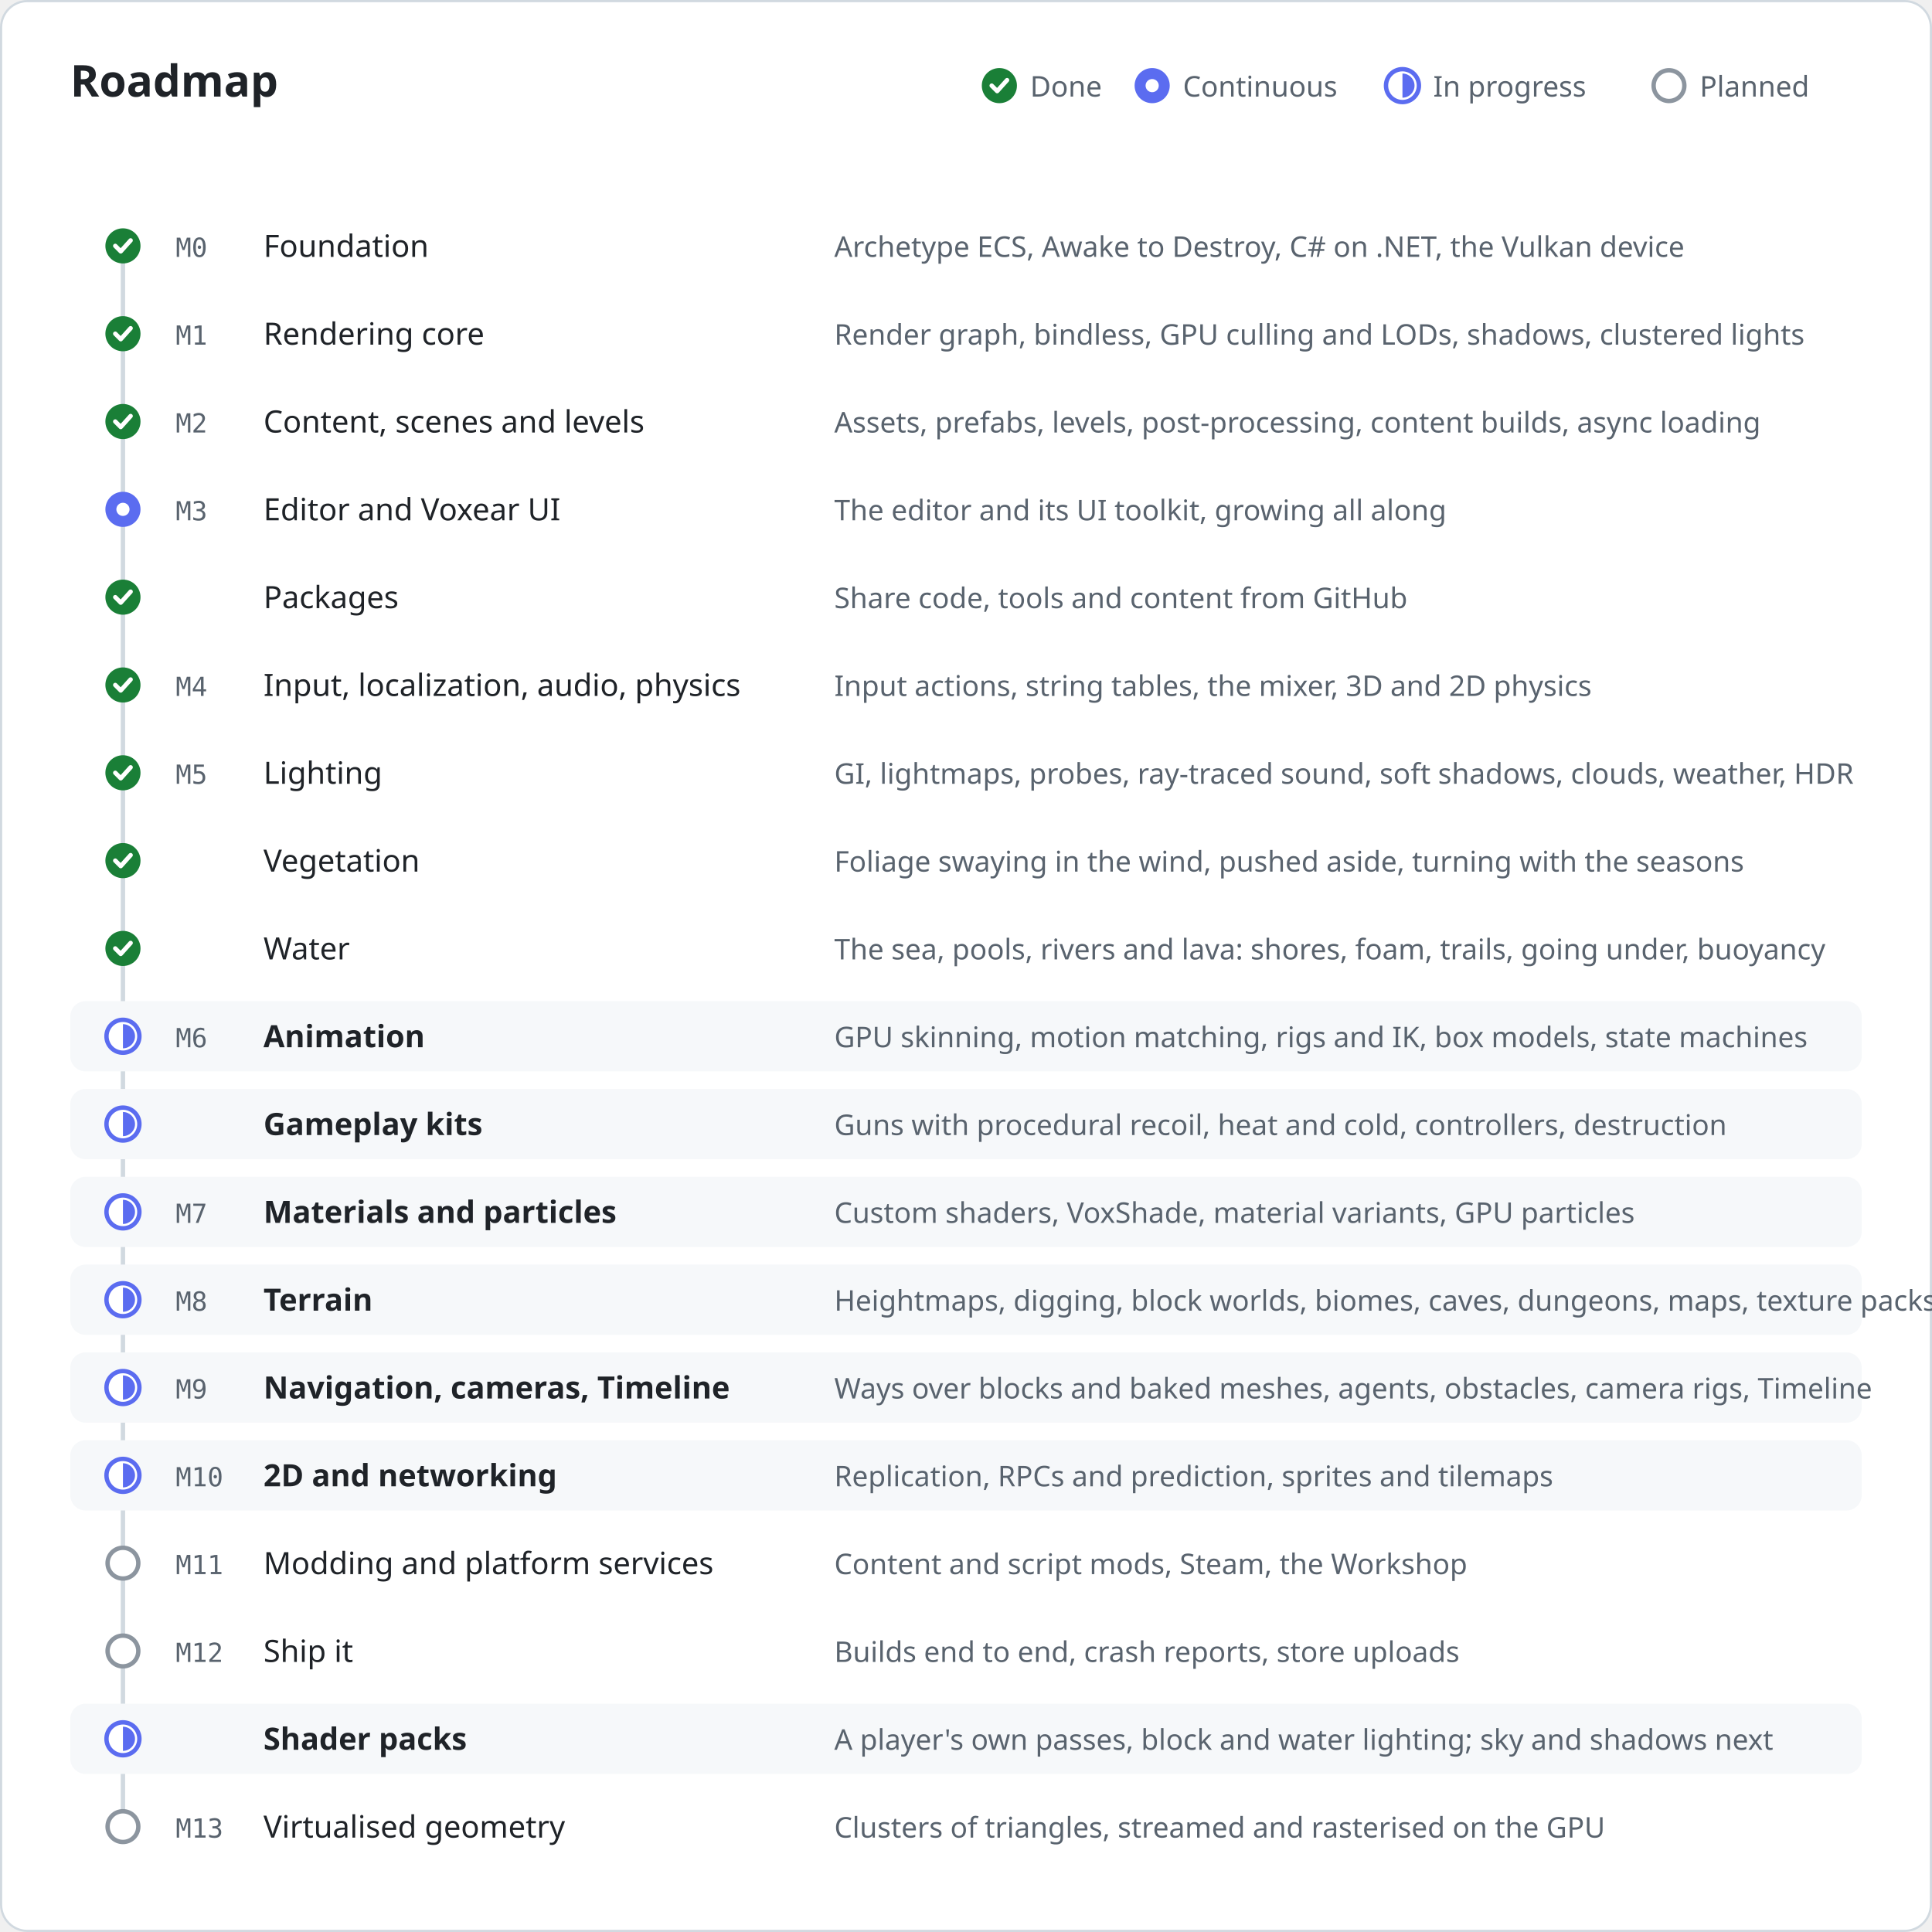
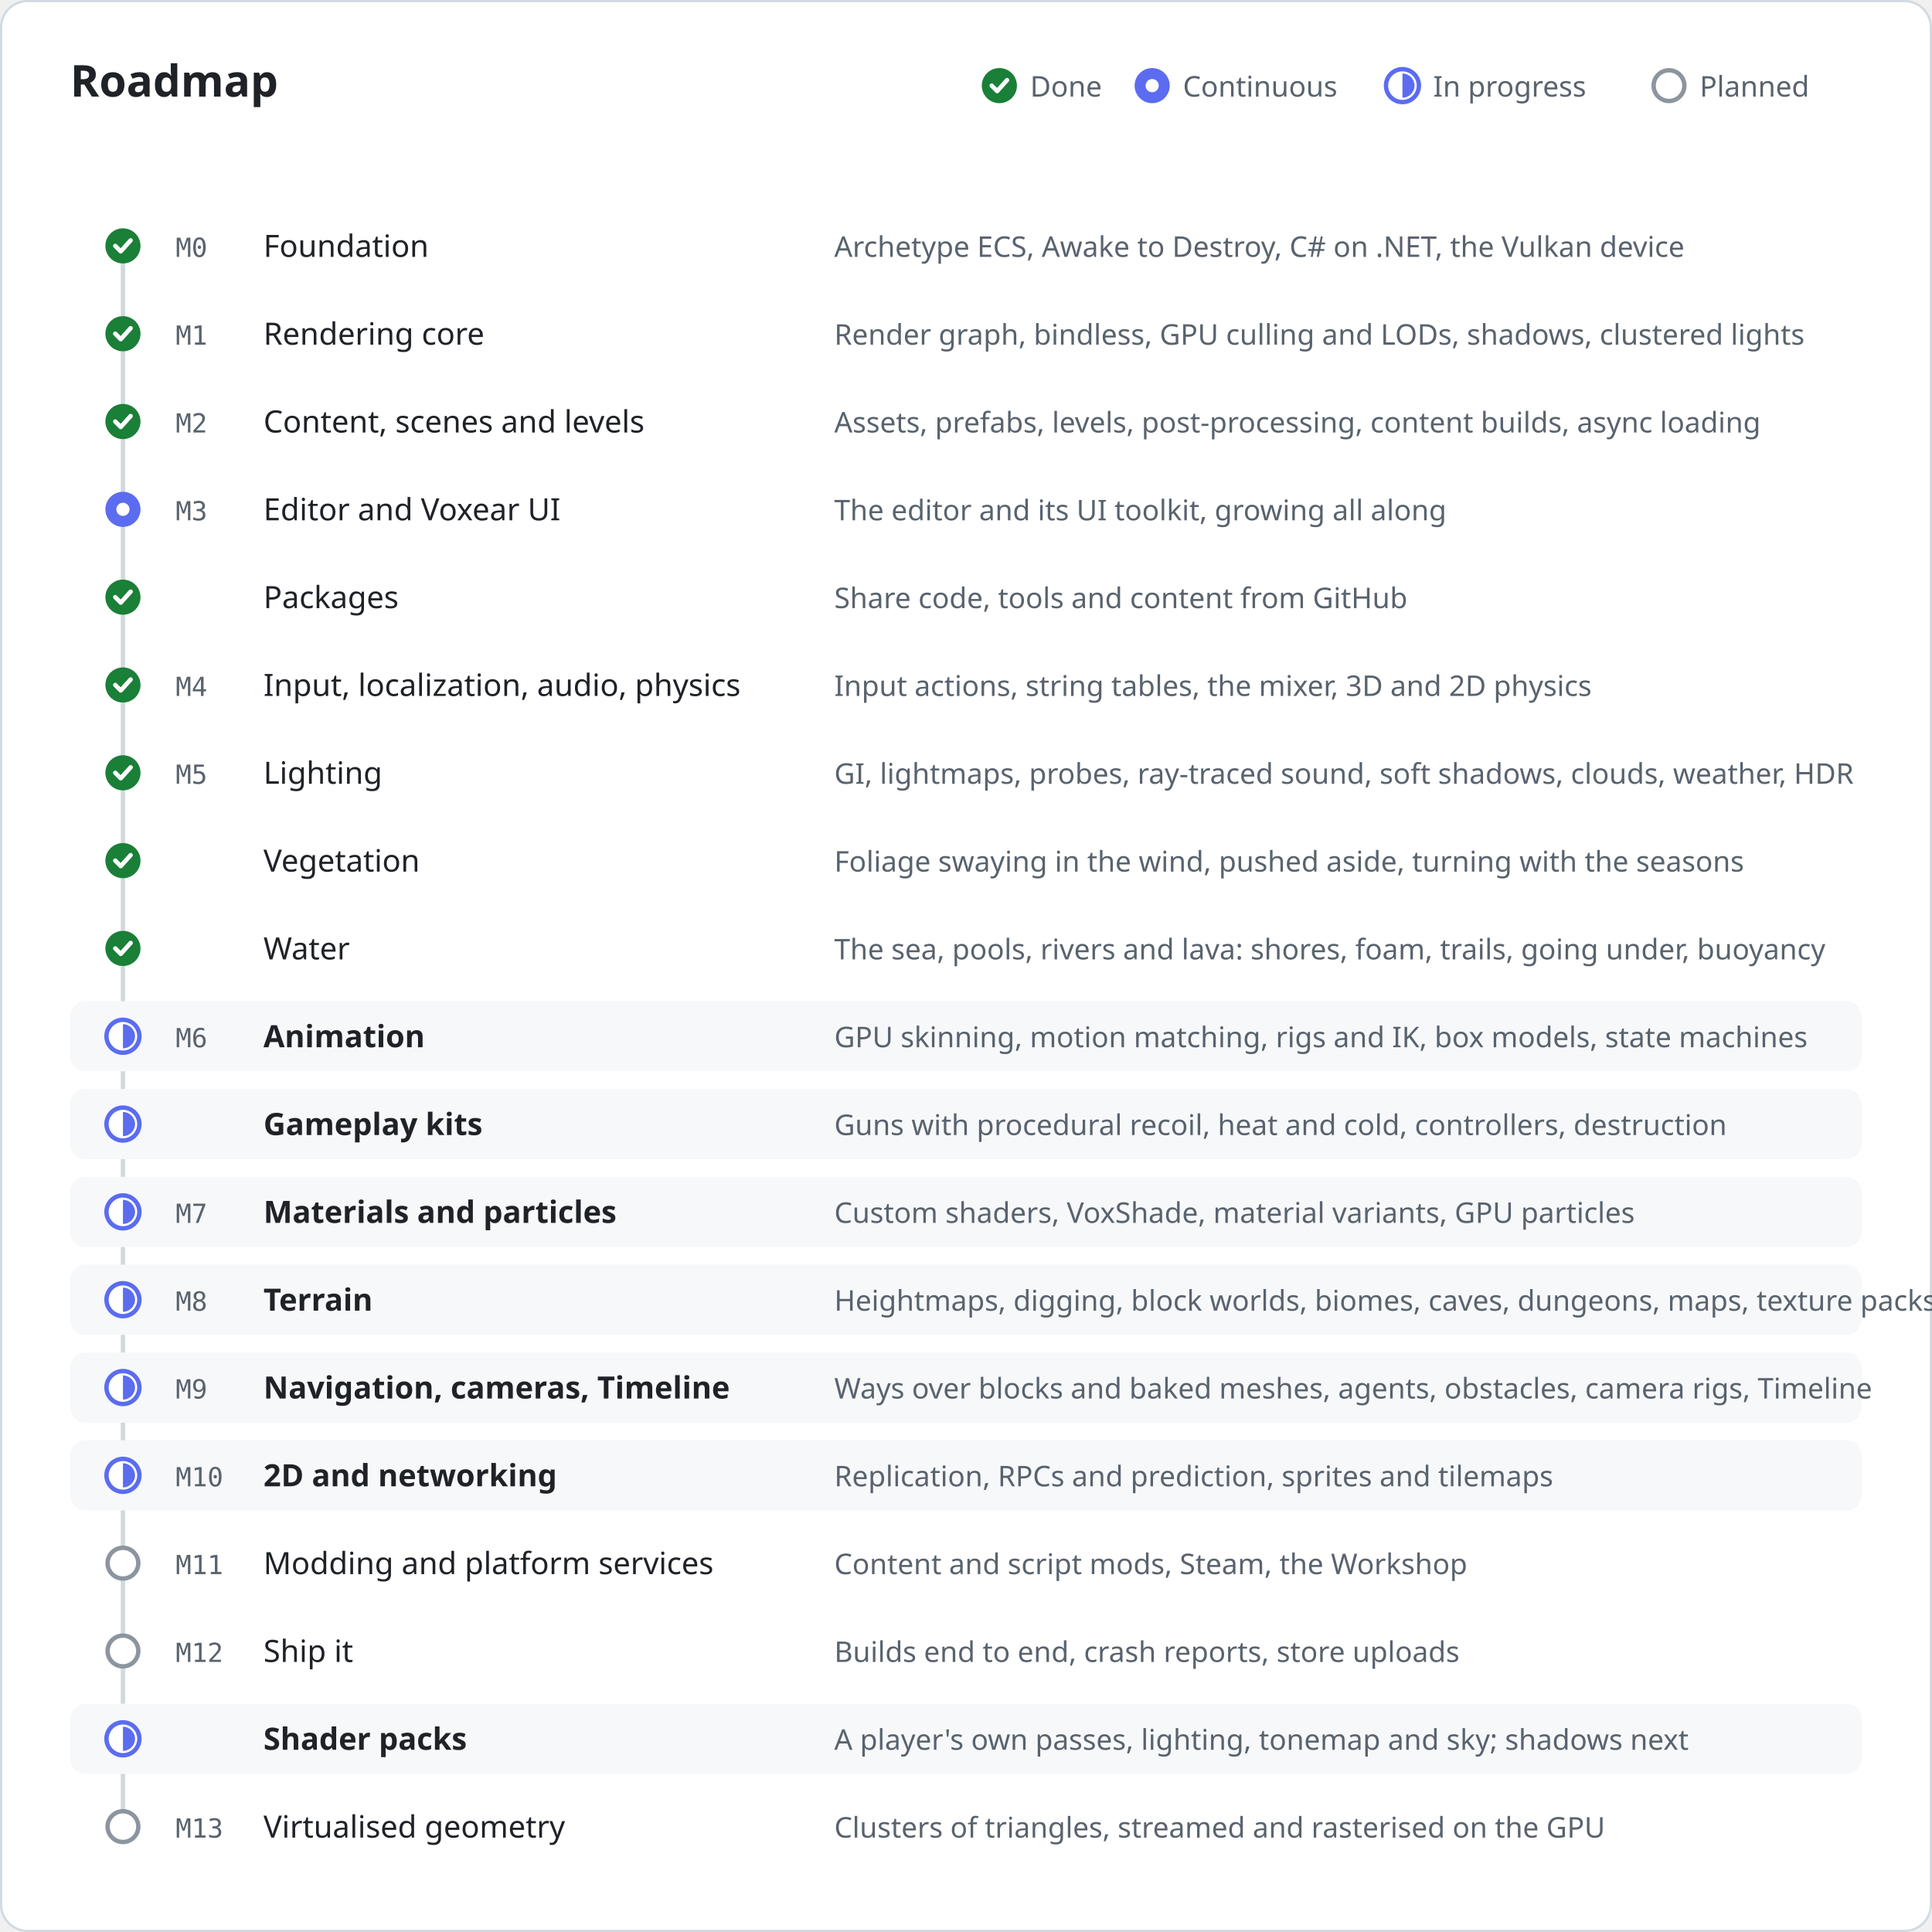
<svg xmlns="http://www.w3.org/2000/svg" width="880" height="880" viewBox="0 0 880 880" role="img" aria-label="Voxear roadmap">
  <rect x="0.5" y="0.5" width="879" height="879" rx="12" fill="#ffffff" stroke="#d1d9e0" />
  <text x="32" y="44" font-family="-apple-system, BlinkMacSystemFont, 'Segoe UI', 'Noto Sans', Helvetica, Arial, sans-serif" font-size="20" font-weight="600" fill="#1f2328">Roadmap</text>
  <circle cx="760.2" cy="39" r="7" fill="#ffffff" stroke="#8c959f" stroke-width="2" />
  <text x="774.2" y="44" font-family="-apple-system, BlinkMacSystemFont, 'Segoe UI', 'Noto Sans', Helvetica, Arial, sans-serif" font-size="13" fill="#59636e">Planned</text>
  <circle cx="638.8" cy="39" r="7.5" fill="#ffffff" stroke="#5b6cf0" stroke-width="2" />
  <path d="M638.8 33.5 a5.5 5.5 0 0 1 0 11 z" fill="#5b6cf0" />
  <text x="652.8" y="44" font-family="-apple-system, BlinkMacSystemFont, 'Segoe UI', 'Noto Sans', Helvetica, Arial, sans-serif" font-size="13" fill="#59636e">In progress</text>
  <circle cx="524.8" cy="39" r="8" fill="#5b6cf0" />
  <circle cx="524.8" cy="39" r="3" fill="#ffffff" />
  <text x="538.8" y="44" font-family="-apple-system, BlinkMacSystemFont, 'Segoe UI', 'Noto Sans', Helvetica, Arial, sans-serif" font-size="13" fill="#59636e">Continuous</text>
  <circle cx="455.2" cy="39" r="8" fill="#1a7f37" />
  <path d="M451.7 39 l2.5 2.5 l4.5-5" fill="none" stroke="#ffffff" stroke-width="2" stroke-linecap="round" stroke-linejoin="round" />
  <text x="469.2" y="44" font-family="-apple-system, BlinkMacSystemFont, 'Segoe UI', 'Noto Sans', Helvetica, Arial, sans-serif" font-size="13" fill="#59636e">Done</text>
  <line x1="56" y1="112" x2="56" y2="832" stroke="#d1d9e0" stroke-width="2" />
  <circle cx="56" cy="112" r="8" fill="#1a7f37" />
  <path d="M52.5 112 l2.5 2.5 l4.5-5" fill="none" stroke="#ffffff" stroke-width="2" stroke-linecap="round" stroke-linejoin="round" />
  <text x="80" y="117" font-family="ui-monospace, SFMono-Regular, 'SF Mono', Menlo, Consolas, monospace" font-size="12" fill="#59636e">M0</text>
  <text x="120" y="117" font-family="-apple-system, BlinkMacSystemFont, 'Segoe UI', 'Noto Sans', Helvetica, Arial, sans-serif" font-size="14" font-weight="500" fill="#1f2328">Foundation</text>
  <text x="380" y="117" font-family="-apple-system, BlinkMacSystemFont, 'Segoe UI', 'Noto Sans', Helvetica, Arial, sans-serif" font-size="13" fill="#59636e">Archetype ECS, Awake to Destroy, C# on .NET, the Vulkan device</text>
  <circle cx="56" cy="152" r="8" fill="#1a7f37" />
  <path d="M52.5 152 l2.5 2.5 l4.5-5" fill="none" stroke="#ffffff" stroke-width="2" stroke-linecap="round" stroke-linejoin="round" />
  <text x="80" y="157" font-family="ui-monospace, SFMono-Regular, 'SF Mono', Menlo, Consolas, monospace" font-size="12" fill="#59636e">M1</text>
  <text x="120" y="157" font-family="-apple-system, BlinkMacSystemFont, 'Segoe UI', 'Noto Sans', Helvetica, Arial, sans-serif" font-size="14" font-weight="500" fill="#1f2328">Rendering core</text>
  <text x="380" y="157" font-family="-apple-system, BlinkMacSystemFont, 'Segoe UI', 'Noto Sans', Helvetica, Arial, sans-serif" font-size="13" fill="#59636e">Render graph, bindless, GPU culling and LODs, shadows, clustered lights</text>
  <circle cx="56" cy="192" r="8" fill="#1a7f37" />
  <path d="M52.5 192 l2.5 2.5 l4.5-5" fill="none" stroke="#ffffff" stroke-width="2" stroke-linecap="round" stroke-linejoin="round" />
  <text x="80" y="197" font-family="ui-monospace, SFMono-Regular, 'SF Mono', Menlo, Consolas, monospace" font-size="12" fill="#59636e">M2</text>
  <text x="120" y="197" font-family="-apple-system, BlinkMacSystemFont, 'Segoe UI', 'Noto Sans', Helvetica, Arial, sans-serif" font-size="14" font-weight="500" fill="#1f2328">Content, scenes and levels</text>
  <text x="380" y="197" font-family="-apple-system, BlinkMacSystemFont, 'Segoe UI', 'Noto Sans', Helvetica, Arial, sans-serif" font-size="13" fill="#59636e">Assets, prefabs, levels, post-processing, content builds, async loading</text>
  <circle cx="56" cy="232" r="8" fill="#5b6cf0" />
  <circle cx="56" cy="232" r="3" fill="#ffffff" />
  <text x="80" y="237" font-family="ui-monospace, SFMono-Regular, 'SF Mono', Menlo, Consolas, monospace" font-size="12" fill="#59636e">M3</text>
  <text x="120" y="237" font-family="-apple-system, BlinkMacSystemFont, 'Segoe UI', 'Noto Sans', Helvetica, Arial, sans-serif" font-size="14" font-weight="500" fill="#1f2328">Editor and Voxear UI</text>
  <text x="380" y="237" font-family="-apple-system, BlinkMacSystemFont, 'Segoe UI', 'Noto Sans', Helvetica, Arial, sans-serif" font-size="13" fill="#59636e">The editor and its UI toolkit, growing all along</text>
  <circle cx="56" cy="272" r="8" fill="#1a7f37" />
  <path d="M52.5 272 l2.5 2.5 l4.5-5" fill="none" stroke="#ffffff" stroke-width="2" stroke-linecap="round" stroke-linejoin="round" />
  <text x="80" y="277" font-family="ui-monospace, SFMono-Regular, 'SF Mono', Menlo, Consolas, monospace" font-size="12" fill="#59636e" />
  <text x="120" y="277" font-family="-apple-system, BlinkMacSystemFont, 'Segoe UI', 'Noto Sans', Helvetica, Arial, sans-serif" font-size="14" font-weight="500" fill="#1f2328">Packages</text>
  <text x="380" y="277" font-family="-apple-system, BlinkMacSystemFont, 'Segoe UI', 'Noto Sans', Helvetica, Arial, sans-serif" font-size="13" fill="#59636e">Share code, tools and content from GitHub</text>
  <circle cx="56" cy="312" r="8" fill="#1a7f37" />
  <path d="M52.5 312 l2.5 2.5 l4.5-5" fill="none" stroke="#ffffff" stroke-width="2" stroke-linecap="round" stroke-linejoin="round" />
  <text x="80" y="317" font-family="ui-monospace, SFMono-Regular, 'SF Mono', Menlo, Consolas, monospace" font-size="12" fill="#59636e">M4</text>
  <text x="120" y="317" font-family="-apple-system, BlinkMacSystemFont, 'Segoe UI', 'Noto Sans', Helvetica, Arial, sans-serif" font-size="14" font-weight="500" fill="#1f2328">Input, localization, audio, physics</text>
  <text x="380" y="317" font-family="-apple-system, BlinkMacSystemFont, 'Segoe UI', 'Noto Sans', Helvetica, Arial, sans-serif" font-size="13" fill="#59636e">Input actions, string tables, the mixer, 3D and 2D physics</text>
  <circle cx="56" cy="352" r="8" fill="#1a7f37" />
  <path d="M52.5 352 l2.5 2.5 l4.5-5" fill="none" stroke="#ffffff" stroke-width="2" stroke-linecap="round" stroke-linejoin="round" />
  <text x="80" y="357" font-family="ui-monospace, SFMono-Regular, 'SF Mono', Menlo, Consolas, monospace" font-size="12" fill="#59636e">M5</text>
  <text x="120" y="357" font-family="-apple-system, BlinkMacSystemFont, 'Segoe UI', 'Noto Sans', Helvetica, Arial, sans-serif" font-size="14" font-weight="500" fill="#1f2328">Lighting</text>
  <text x="380" y="357" font-family="-apple-system, BlinkMacSystemFont, 'Segoe UI', 'Noto Sans', Helvetica, Arial, sans-serif" font-size="13" fill="#59636e">GI, lightmaps, probes, ray-traced sound, soft shadows, clouds, weather, HDR</text>
  <circle cx="56" cy="392" r="8" fill="#1a7f37" />
  <path d="M52.5 392 l2.5 2.5 l4.5-5" fill="none" stroke="#ffffff" stroke-width="2" stroke-linecap="round" stroke-linejoin="round" />
  <text x="80" y="397" font-family="ui-monospace, SFMono-Regular, 'SF Mono', Menlo, Consolas, monospace" font-size="12" fill="#59636e" />
  <text x="120" y="397" font-family="-apple-system, BlinkMacSystemFont, 'Segoe UI', 'Noto Sans', Helvetica, Arial, sans-serif" font-size="14" font-weight="500" fill="#1f2328">Vegetation</text>
  <text x="380" y="397" font-family="-apple-system, BlinkMacSystemFont, 'Segoe UI', 'Noto Sans', Helvetica, Arial, sans-serif" font-size="13" fill="#59636e">Foliage swaying in the wind, pushed aside, turning with the seasons</text>
  <circle cx="56" cy="432" r="8" fill="#1a7f37" />
  <path d="M52.5 432 l2.5 2.5 l4.5-5" fill="none" stroke="#ffffff" stroke-width="2" stroke-linecap="round" stroke-linejoin="round" />
  <text x="80" y="437" font-family="ui-monospace, SFMono-Regular, 'SF Mono', Menlo, Consolas, monospace" font-size="12" fill="#59636e" />
  <text x="120" y="437" font-family="-apple-system, BlinkMacSystemFont, 'Segoe UI', 'Noto Sans', Helvetica, Arial, sans-serif" font-size="14" font-weight="500" fill="#1f2328">Water</text>
  <text x="380" y="437" font-family="-apple-system, BlinkMacSystemFont, 'Segoe UI', 'Noto Sans', Helvetica, Arial, sans-serif" font-size="13" fill="#59636e">The sea, pools, rivers and lava: shores, foam, trails, going under, buoyancy</text>
  <rect x="32" y="456" width="816" height="32" rx="7" fill="#f6f8fa" />
  <circle cx="56" cy="472" r="7.5" fill="#ffffff" stroke="#5b6cf0" stroke-width="2" />
  <path d="M56 466.5 a5.5 5.5 0 0 1 0 11 z" fill="#5b6cf0" />
  <text x="80" y="477" font-family="ui-monospace, SFMono-Regular, 'SF Mono', Menlo, Consolas, monospace" font-size="12" fill="#59636e">M6</text>
  <text x="120" y="477" font-family="-apple-system, BlinkMacSystemFont, 'Segoe UI', 'Noto Sans', Helvetica, Arial, sans-serif" font-size="14" font-weight="600" fill="#1f2328">Animation</text>
  <text x="380" y="477" font-family="-apple-system, BlinkMacSystemFont, 'Segoe UI', 'Noto Sans', Helvetica, Arial, sans-serif" font-size="13" fill="#59636e">GPU skinning, motion matching, rigs and IK, box models, state machines</text>
  <rect x="32" y="496" width="816" height="32" rx="7" fill="#f6f8fa" />
  <circle cx="56" cy="512" r="7.5" fill="#ffffff" stroke="#5b6cf0" stroke-width="2" />
  <path d="M56 506.5 a5.5 5.5 0 0 1 0 11 z" fill="#5b6cf0" />
  <text x="80" y="517" font-family="ui-monospace, SFMono-Regular, 'SF Mono', Menlo, Consolas, monospace" font-size="12" fill="#59636e" />
  <text x="120" y="517" font-family="-apple-system, BlinkMacSystemFont, 'Segoe UI', 'Noto Sans', Helvetica, Arial, sans-serif" font-size="14" font-weight="600" fill="#1f2328">Gameplay kits</text>
  <text x="380" y="517" font-family="-apple-system, BlinkMacSystemFont, 'Segoe UI', 'Noto Sans', Helvetica, Arial, sans-serif" font-size="13" fill="#59636e">Guns with procedural recoil, heat and cold, controllers, destruction</text>
  <rect x="32" y="536" width="816" height="32" rx="7" fill="#f6f8fa" />
  <circle cx="56" cy="552" r="7.5" fill="#ffffff" stroke="#5b6cf0" stroke-width="2" />
  <path d="M56 546.5 a5.5 5.5 0 0 1 0 11 z" fill="#5b6cf0" />
  <text x="80" y="557" font-family="ui-monospace, SFMono-Regular, 'SF Mono', Menlo, Consolas, monospace" font-size="12" fill="#59636e">M7</text>
  <text x="120" y="557" font-family="-apple-system, BlinkMacSystemFont, 'Segoe UI', 'Noto Sans', Helvetica, Arial, sans-serif" font-size="14" font-weight="600" fill="#1f2328">Materials and particles</text>
  <text x="380" y="557" font-family="-apple-system, BlinkMacSystemFont, 'Segoe UI', 'Noto Sans', Helvetica, Arial, sans-serif" font-size="13" fill="#59636e">Custom shaders, VoxShade, material variants, GPU particles</text>
  <rect x="32" y="576" width="816" height="32" rx="7" fill="#f6f8fa" />
  <circle cx="56" cy="592" r="7.5" fill="#ffffff" stroke="#5b6cf0" stroke-width="2" />
  <path d="M56 586.5 a5.5 5.5 0 0 1 0 11 z" fill="#5b6cf0" />
  <text x="80" y="597" font-family="ui-monospace, SFMono-Regular, 'SF Mono', Menlo, Consolas, monospace" font-size="12" fill="#59636e">M8</text>
  <text x="120" y="597" font-family="-apple-system, BlinkMacSystemFont, 'Segoe UI', 'Noto Sans', Helvetica, Arial, sans-serif" font-size="14" font-weight="600" fill="#1f2328">Terrain</text>
  <text x="380" y="597" font-family="-apple-system, BlinkMacSystemFont, 'Segoe UI', 'Noto Sans', Helvetica, Arial, sans-serif" font-size="13" fill="#59636e">Heightmaps, digging, block worlds, biomes, caves, dungeons, maps, texture packs</text>
  <rect x="32" y="616" width="816" height="32" rx="7" fill="#f6f8fa" />
  <circle cx="56" cy="632" r="7.5" fill="#ffffff" stroke="#5b6cf0" stroke-width="2" />
  <path d="M56 626.5 a5.5 5.5 0 0 1 0 11 z" fill="#5b6cf0" />
  <text x="80" y="637" font-family="ui-monospace, SFMono-Regular, 'SF Mono', Menlo, Consolas, monospace" font-size="12" fill="#59636e">M9</text>
  <text x="120" y="637" font-family="-apple-system, BlinkMacSystemFont, 'Segoe UI', 'Noto Sans', Helvetica, Arial, sans-serif" font-size="14" font-weight="600" fill="#1f2328">Navigation, cameras, Timeline</text>
  <text x="380" y="637" font-family="-apple-system, BlinkMacSystemFont, 'Segoe UI', 'Noto Sans', Helvetica, Arial, sans-serif" font-size="13" fill="#59636e">Ways over blocks and baked meshes, agents, obstacles, camera rigs, Timeline</text>
  <rect x="32" y="656" width="816" height="32" rx="7" fill="#f6f8fa" />
  <circle cx="56" cy="672" r="7.5" fill="#ffffff" stroke="#5b6cf0" stroke-width="2" />
  <path d="M56 666.5 a5.5 5.5 0 0 1 0 11 z" fill="#5b6cf0" />
  <text x="80" y="677" font-family="ui-monospace, SFMono-Regular, 'SF Mono', Menlo, Consolas, monospace" font-size="12" fill="#59636e">M10</text>
  <text x="120" y="677" font-family="-apple-system, BlinkMacSystemFont, 'Segoe UI', 'Noto Sans', Helvetica, Arial, sans-serif" font-size="14" font-weight="600" fill="#1f2328">2D and networking</text>
  <text x="380" y="677" font-family="-apple-system, BlinkMacSystemFont, 'Segoe UI', 'Noto Sans', Helvetica, Arial, sans-serif" font-size="13" fill="#59636e">Replication, RPCs and prediction, sprites and tilemaps</text>
  <circle cx="56" cy="712" r="7" fill="#ffffff" stroke="#8c959f" stroke-width="2" />
  <text x="80" y="717" font-family="ui-monospace, SFMono-Regular, 'SF Mono', Menlo, Consolas, monospace" font-size="12" fill="#59636e">M11</text>
  <text x="120" y="717" font-family="-apple-system, BlinkMacSystemFont, 'Segoe UI', 'Noto Sans', Helvetica, Arial, sans-serif" font-size="14" font-weight="500" fill="#1f2328">Modding and platform services</text>
  <text x="380" y="717" font-family="-apple-system, BlinkMacSystemFont, 'Segoe UI', 'Noto Sans', Helvetica, Arial, sans-serif" font-size="13" fill="#59636e">Content and script mods, Steam, the Workshop</text>
  <circle cx="56" cy="752" r="7" fill="#ffffff" stroke="#8c959f" stroke-width="2" />
  <text x="80" y="757" font-family="ui-monospace, SFMono-Regular, 'SF Mono', Menlo, Consolas, monospace" font-size="12" fill="#59636e">M12</text>
  <text x="120" y="757" font-family="-apple-system, BlinkMacSystemFont, 'Segoe UI', 'Noto Sans', Helvetica, Arial, sans-serif" font-size="14" font-weight="500" fill="#1f2328">Ship it</text>
  <text x="380" y="757" font-family="-apple-system, BlinkMacSystemFont, 'Segoe UI', 'Noto Sans', Helvetica, Arial, sans-serif" font-size="13" fill="#59636e">Builds end to end, crash reports, store uploads</text>
  <rect x="32" y="776" width="816" height="32" rx="7" fill="#f6f8fa" />
  <circle cx="56" cy="792" r="7.5" fill="#ffffff" stroke="#5b6cf0" stroke-width="2" />
  <path d="M56 786.5 a5.5 5.5 0 0 1 0 11 z" fill="#5b6cf0" />
  <text x="80" y="797" font-family="ui-monospace, SFMono-Regular, 'SF Mono', Menlo, Consolas, monospace" font-size="12" fill="#59636e" />
  <text x="120" y="797" font-family="-apple-system, BlinkMacSystemFont, 'Segoe UI', 'Noto Sans', Helvetica, Arial, sans-serif" font-size="14" font-weight="600" fill="#1f2328">Shader packs</text>
-   <text x="380" y="797" font-family="-apple-system, BlinkMacSystemFont, 'Segoe UI', 'Noto Sans', Helvetica, Arial, sans-serif" font-size="13" fill="#59636e">A player's own passes, block and water lighting; sky and shadows next</text>
+   <text x="380" y="797" font-family="-apple-system, BlinkMacSystemFont, 'Segoe UI', 'Noto Sans', Helvetica, Arial, sans-serif" font-size="13" fill="#59636e">A player's own passes, lighting, tonemap and sky; shadows next</text>
  <circle cx="56" cy="832" r="7" fill="#ffffff" stroke="#8c959f" stroke-width="2" />
  <text x="80" y="837" font-family="ui-monospace, SFMono-Regular, 'SF Mono', Menlo, Consolas, monospace" font-size="12" fill="#59636e">M13</text>
  <text x="120" y="837" font-family="-apple-system, BlinkMacSystemFont, 'Segoe UI', 'Noto Sans', Helvetica, Arial, sans-serif" font-size="14" font-weight="500" fill="#1f2328">Virtualised geometry</text>
  <text x="380" y="837" font-family="-apple-system, BlinkMacSystemFont, 'Segoe UI', 'Noto Sans', Helvetica, Arial, sans-serif" font-size="13" fill="#59636e">Clusters of triangles, streamed and rasterised on the GPU</text>
</svg>
